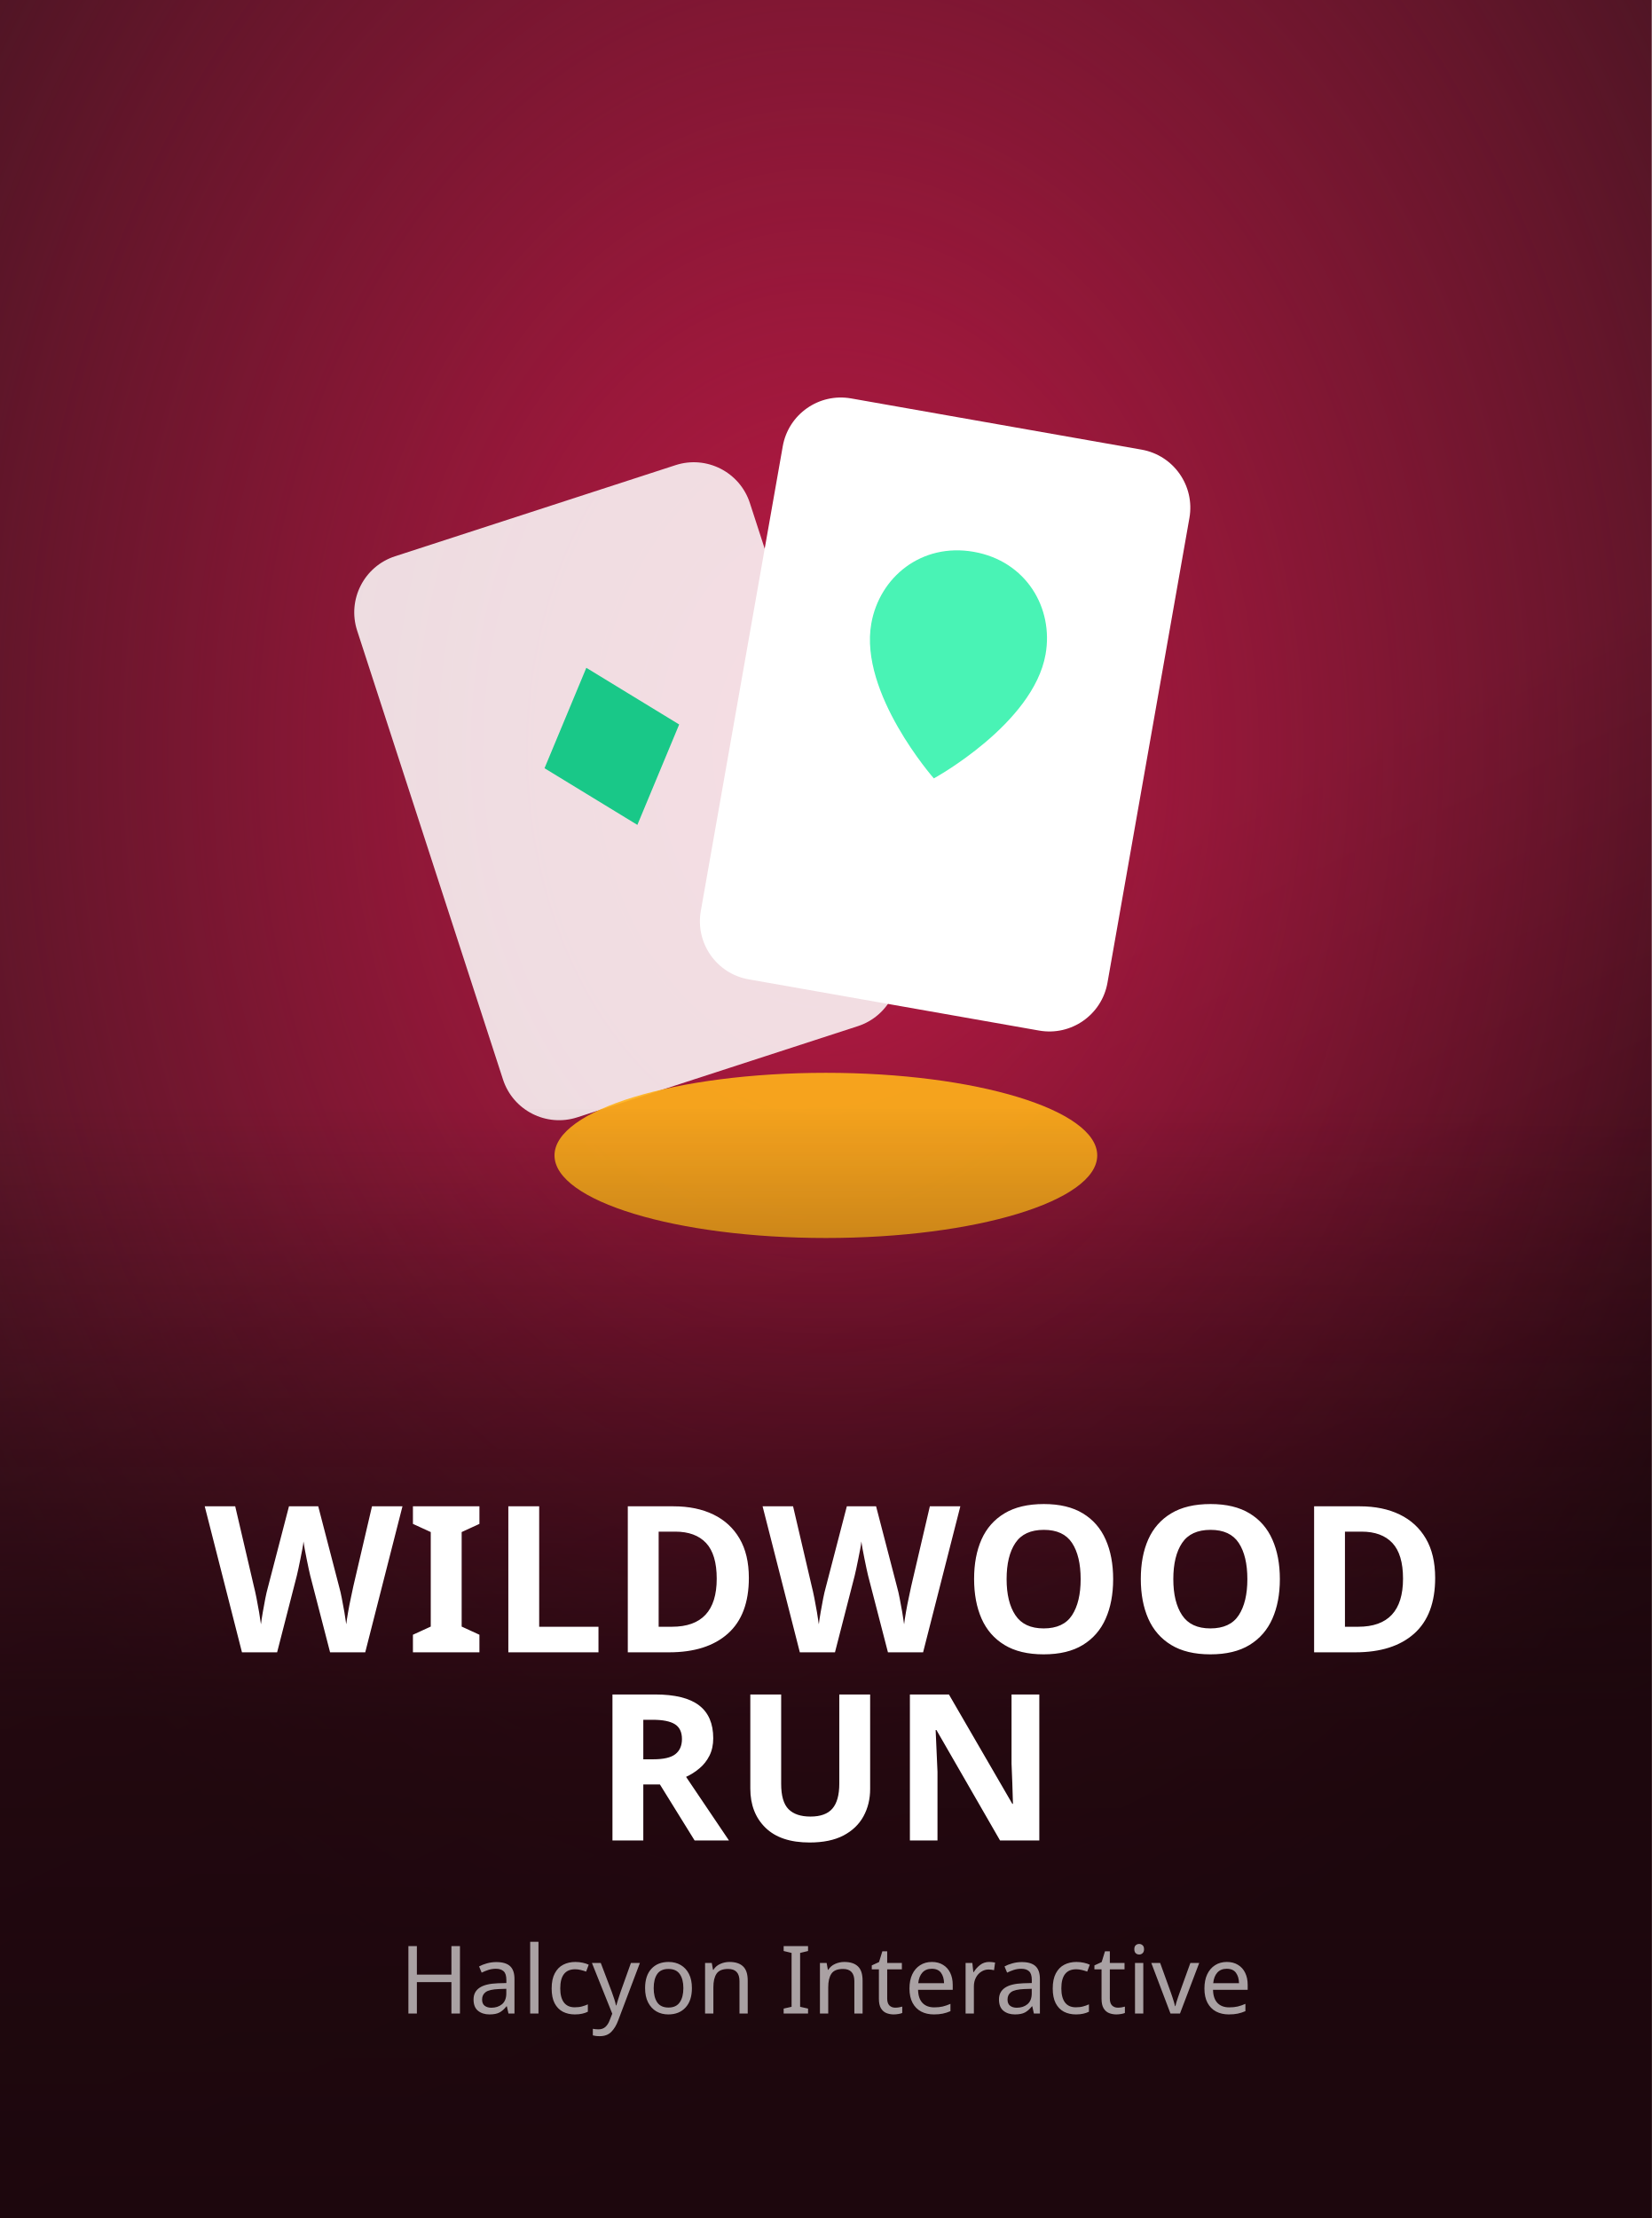
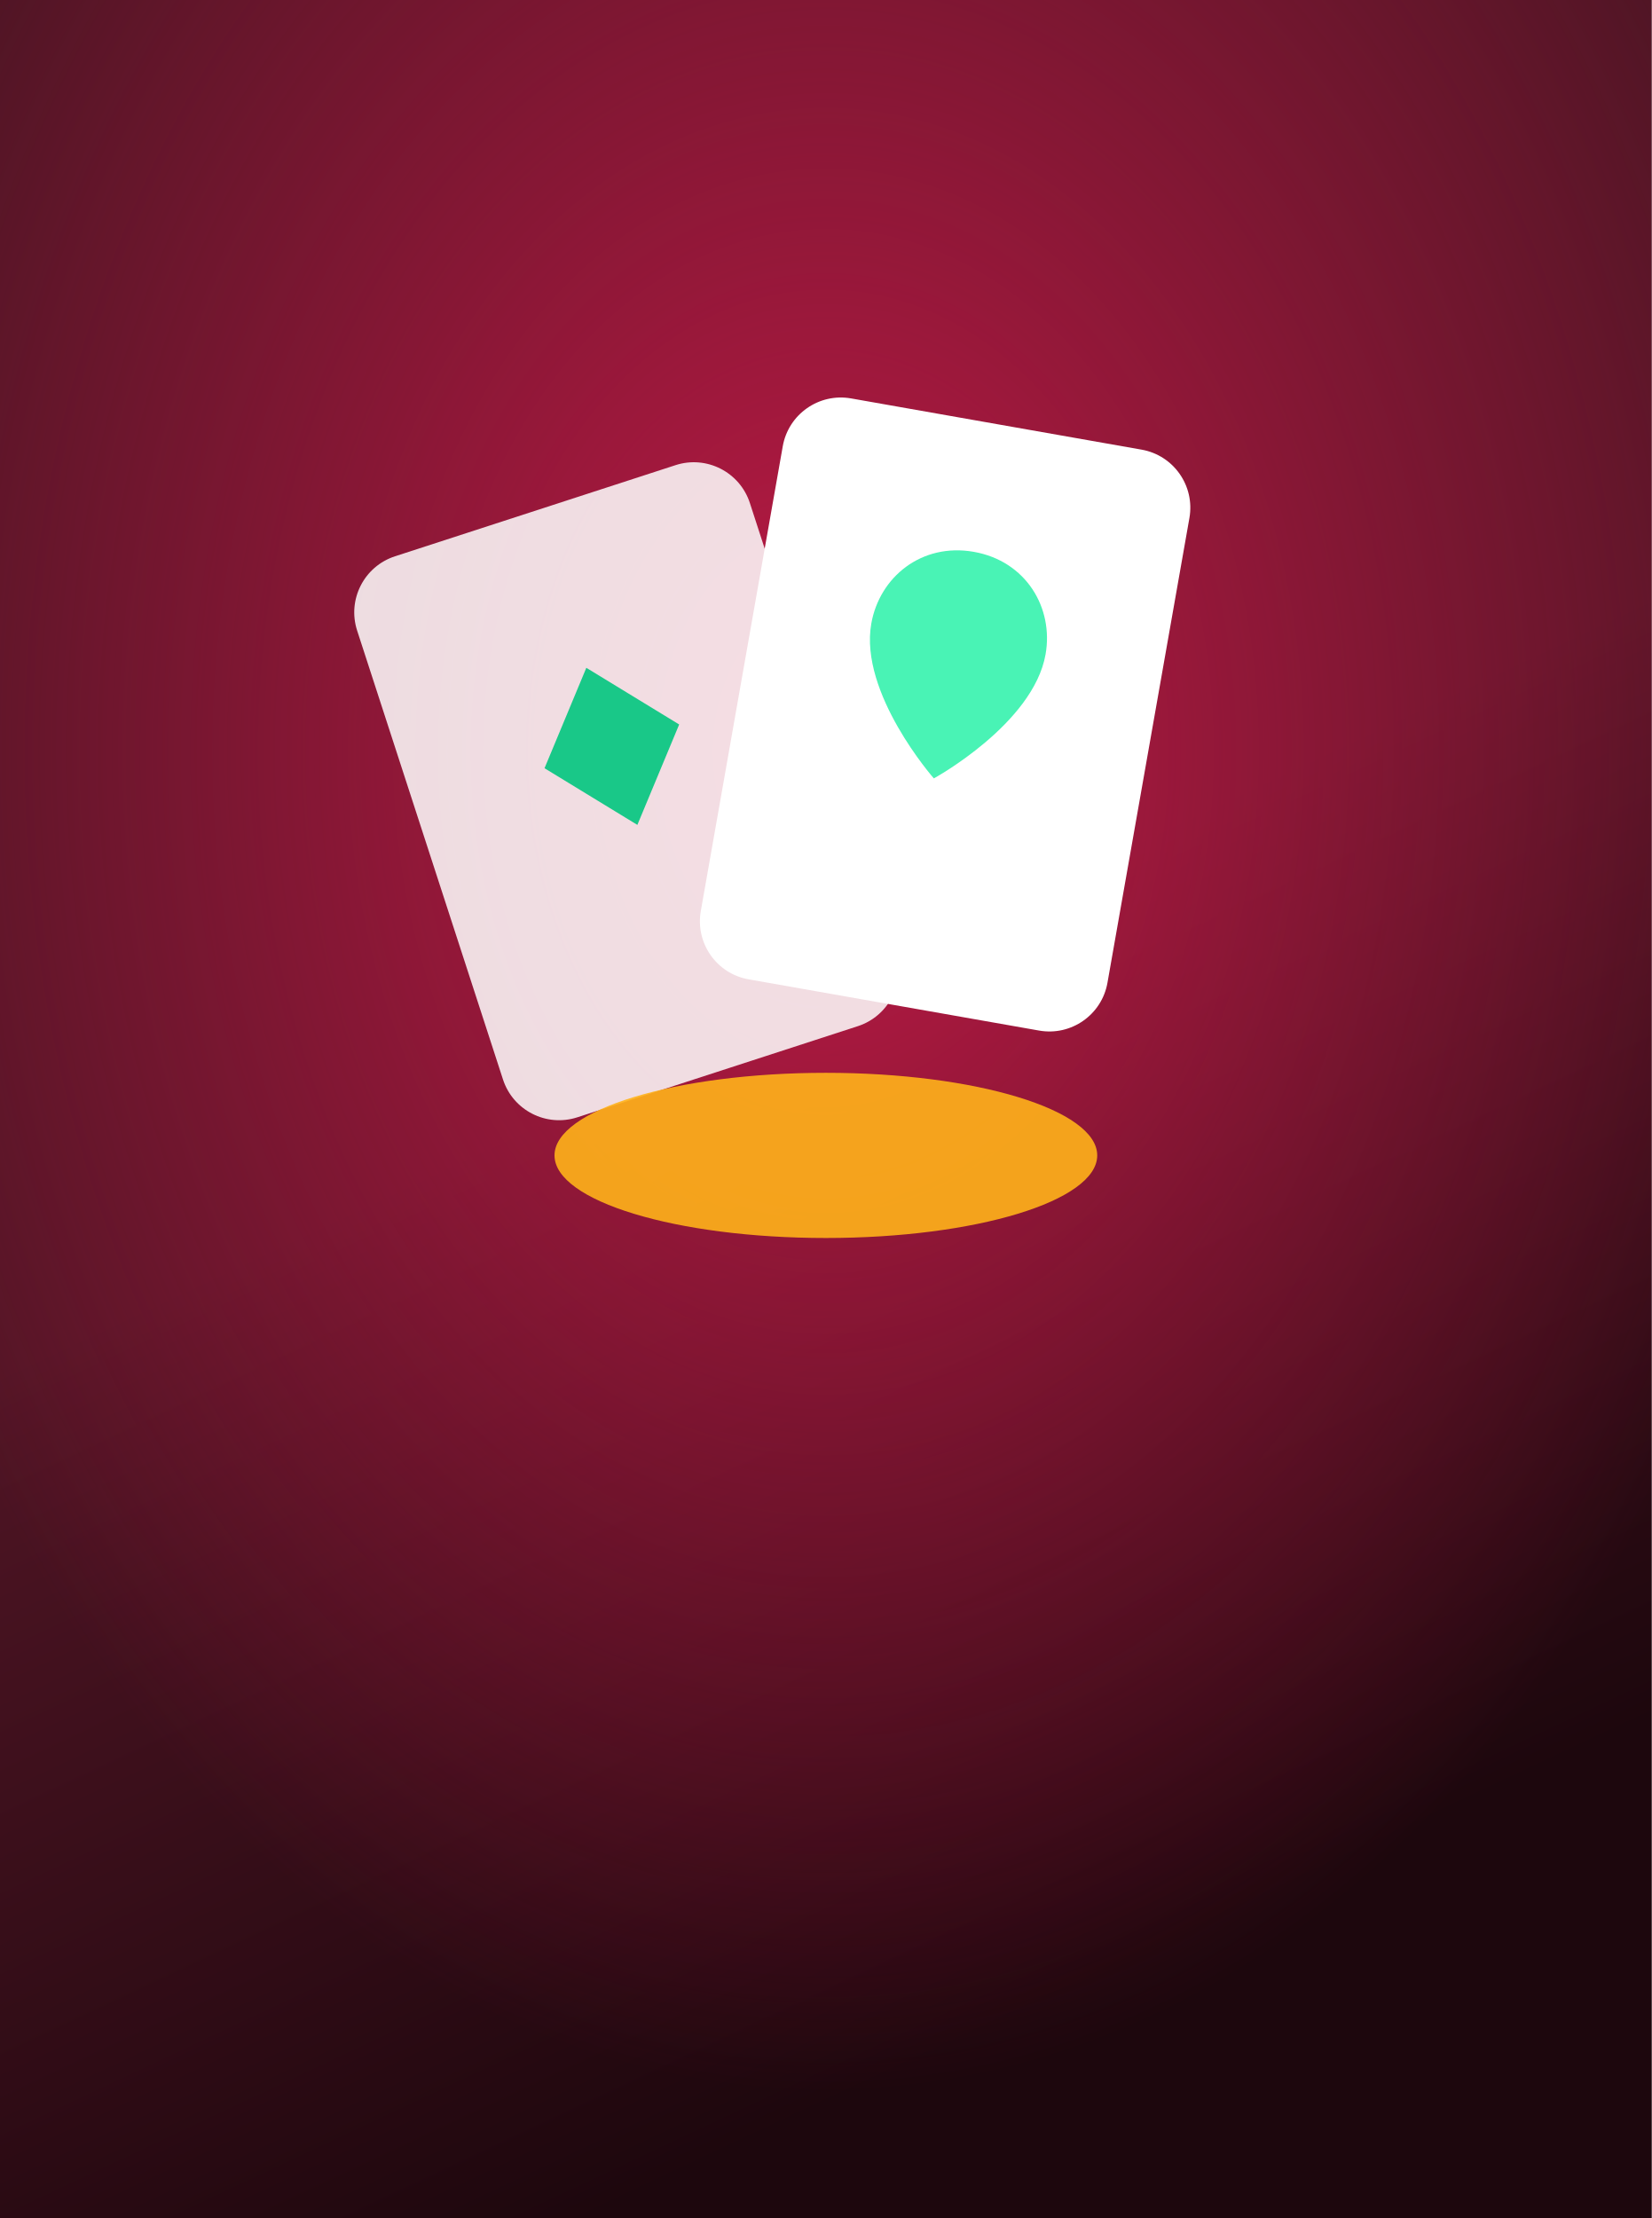
- <svg xmlns="http://www.w3.org/2000/svg" viewBox="0 0 420 564" width="420" height="564" role="img" aria-label="Wildwood Run">
+ <svg xmlns="http://www.w3.org/2000/svg" viewBox="0 0 420 564" width="420" height="564" role="img" aria-label="Wildwood Run by Halcyon Interactive">
  <defs>
    <linearGradient id="bg" x1="0" y1="0" x2="0.35" y2="1">
      <stop offset="0" stop-color="hsl(344 58% 20%)" />
      <stop offset="0.55" stop-color="hsl(344 58% 20%)" />
      <stop offset="1" stop-color="hsl(344 62% 7%)" />
    </linearGradient>
    <radialGradient id="glow" cx="0.5" cy="0.34" r="0.6">
      <stop offset="0" stop-color="hsl(344 78% 46%)" stop-opacity="0.85" />
      <stop offset="1" stop-color="hsl(344 78% 46%)" stop-opacity="0" />
    </radialGradient>
-     <linearGradient id="foot" x1="0" y1="0" x2="0" y2="1">
-       <stop offset="0" stop-color="hsl(344 62% 7%)" stop-opacity="0" />
-       <stop offset="0.55" stop-color="hsl(344 62% 7%)" stop-opacity="0.85" />
-       <stop offset="1" stop-color="hsl(344 62% 7%)" />
-     </linearGradient>
  </defs>
  <rect width="420" height="564" fill="url(#bg)" />
  <rect width="420" height="564" fill="url(#glow)" />
  <path d="M-140 -209v-2M-139 -210h-2" stroke="#fff" stroke-width="2.5" stroke-linecap="round" opacity="0.05" />
  <path d="M-190 -235v0M-190 -235h0" stroke="#fff" stroke-width="2.5" stroke-linecap="round" opacity="-0.05" />
  <path d="M-197 -327v4M-199 -325h4" stroke="#fff" stroke-width="2.5" stroke-linecap="round" opacity="0.05" />
  <path d="M-198 20v0M-198 20h0" stroke="#fff" stroke-width="2.5" stroke-linecap="round" opacity="-0.05" />
  <path d="M-150 -5v6M-153 -2h6" stroke="#fff" stroke-width="2.5" stroke-linecap="round" opacity="-0.10" />
  <g transform="translate(60.0 41.8) scale(1.5)">
    <g transform="rotate(-18 100 110)">
      <rect x="34" y="46" width="70" height="100" rx="10" fill="#fff" opacity="0.85" />
      <path d="M69 74 l12 14-12 14-12-14 12-14Z" fill="hsl(158 78% 44%)" />
    </g>
    <g transform="rotate(10 100 110)">
      <rect x="82" y="40" width="70" height="100" rx="10" fill="#fff" />
      <path d="M117 62c9 0 15 7 15 15 0 12-15 24-15 24s-15-12-15-24c0-8 6-15 15-15Z" fill="hsl(158 88% 62%)" />
    </g>
    <ellipse cx="100" cy="168" rx="46" ry="14" fill="#FFB319" opacity="0.9" />
  </g>
-   <rect y="282" width="420" height="282" fill="url(#foot)" />
-   <text x="210" y="420.16" text-anchor="middle" font-family="'Space Grotesk',system-ui,sans-serif" font-size="52" font-weight="700" letter-spacing="1" fill="#fff">WILDWOOD</text>
-   <text x="210" y="468" text-anchor="middle" font-family="'Space Grotesk',system-ui,sans-serif" font-size="52" font-weight="700" letter-spacing="1" fill="#fff">RUN</text>
-   <text x="210" y="512" text-anchor="middle" font-family="'DM Sans',system-ui,sans-serif" font-size="24" font-weight="500" fill="#fff" opacity="0.62">Halcyon Interactive</text>
</svg>
